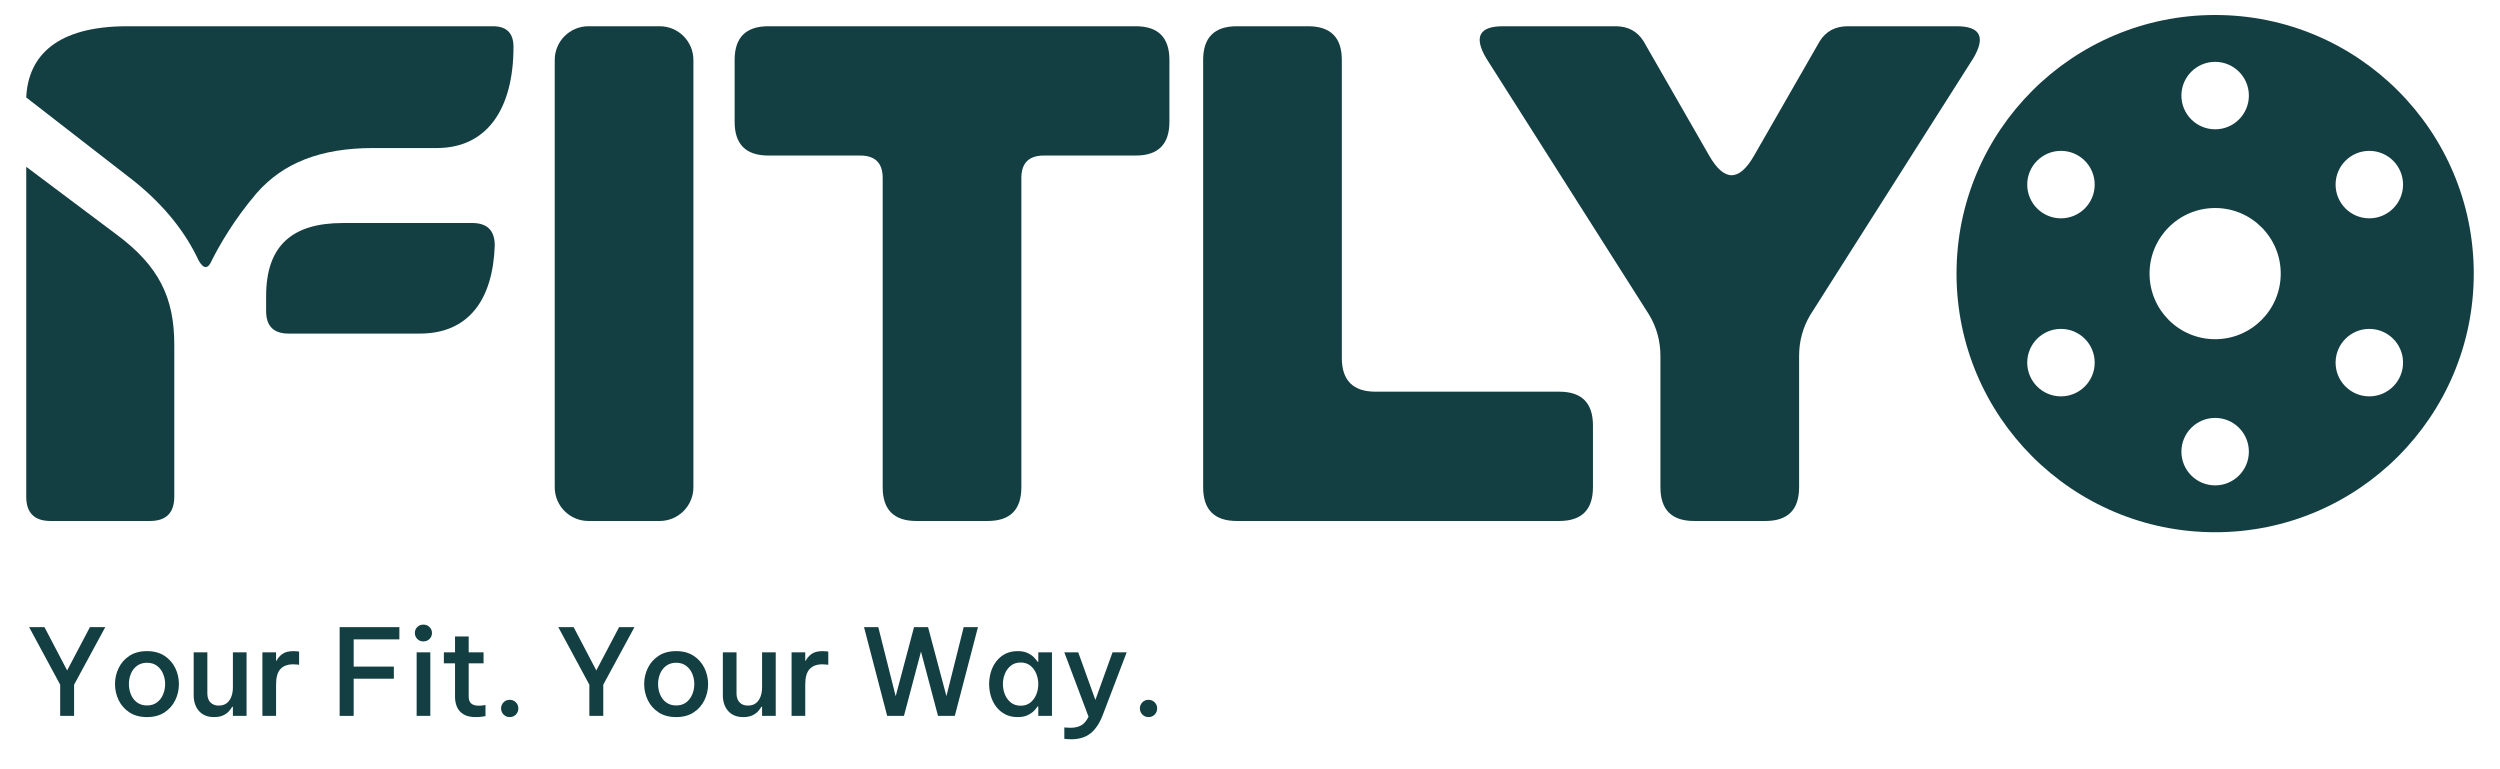
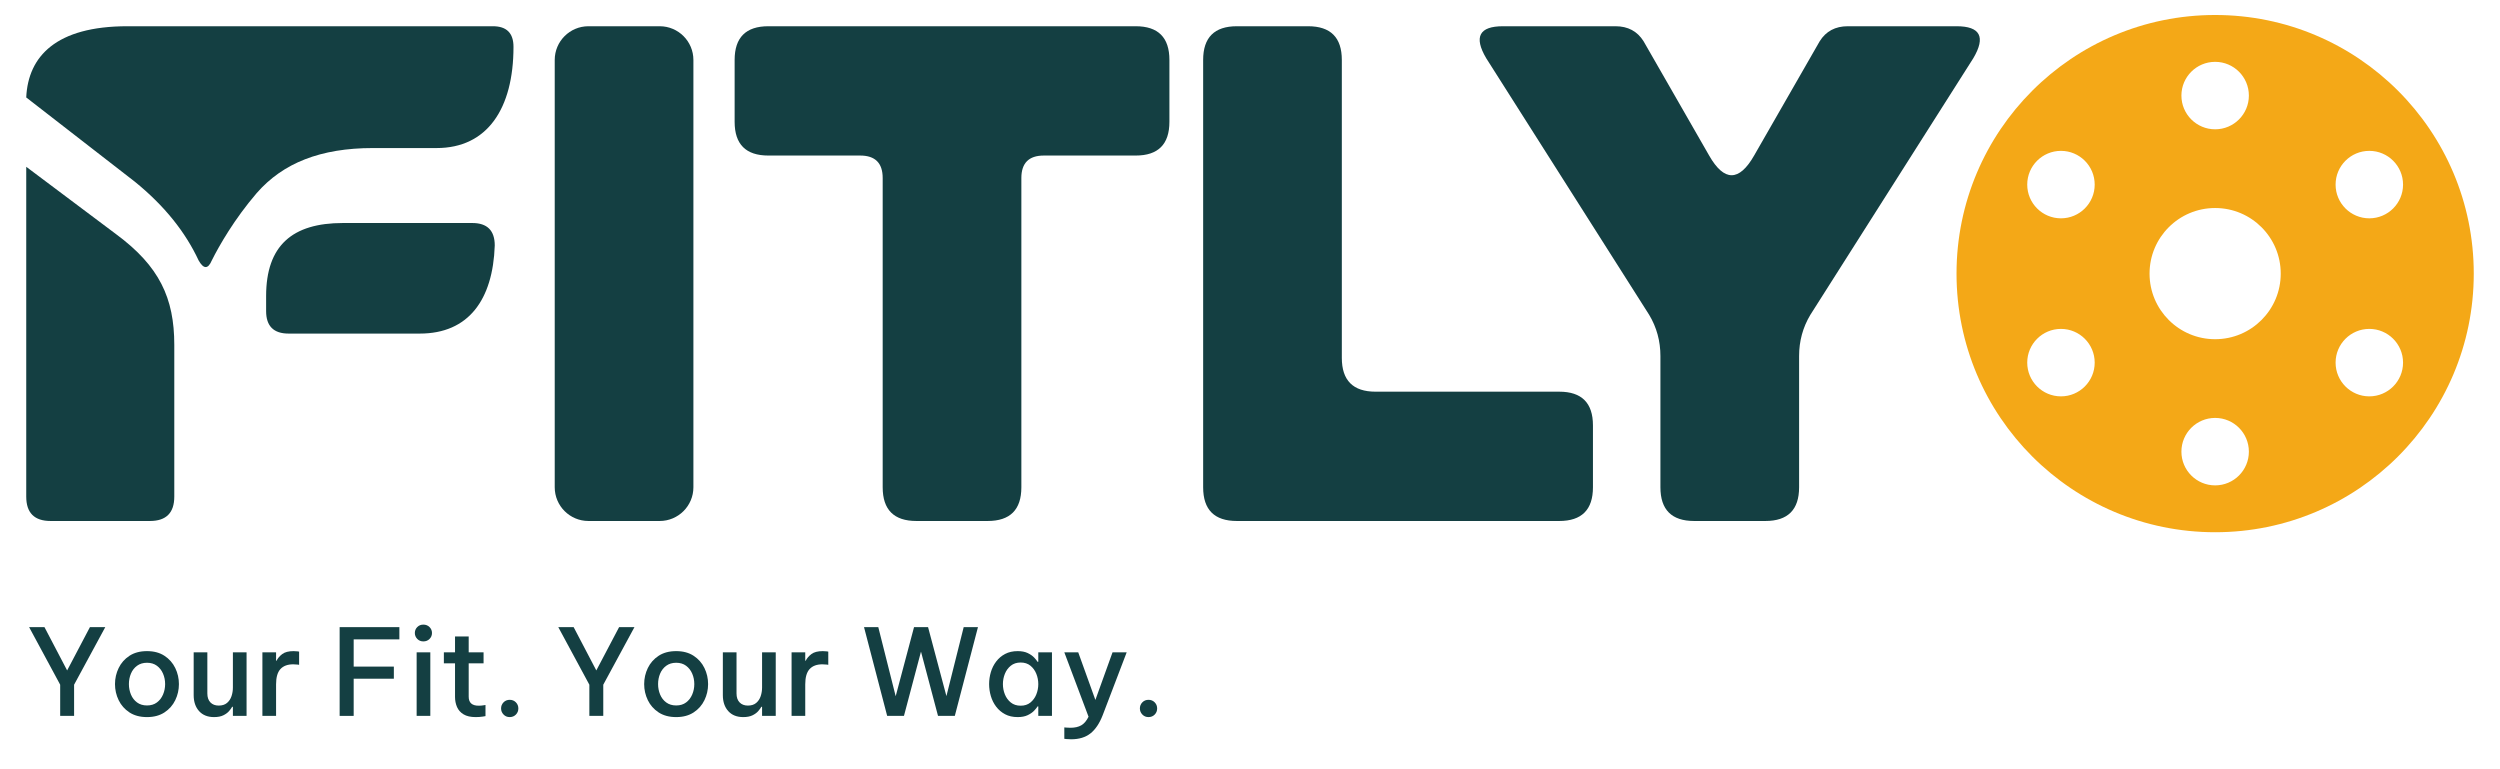
<svg xmlns="http://www.w3.org/2000/svg" width="1334" height="410" viewBox="0 0 1334 410" role="img">
  <g transform="translate(14 14)" fill="#143F42">
    <g transform="translate(-32 -28)">
      <g fill="#143F42">
        <path d="M 86 28 H 281 Q 292 28 292 39 C 292 72 278 93 251 93 H 217 C 189 93 169 101 155 117 C 143 131 135 145 131 153 Q 128 160 124 153 C 117 138 106 124 90 111 L 32 66 C 33 44 48 28 86 28 Z" />
        <path d="M 32 103 L 80 139 C 103 156 111 173 111 198 V 279 Q 111 292 98 292 H 45 Q 32 292 32 279 Z" />
        <path d="M 201 133 H 270 Q 282 133 282 145 C 281 174 268 192 242 192 H 172 Q 160 192 160 180 V 172 C 160 145 174 133 201 133 Z" />
      </g>
    </g>
    <rect x="282" y="0" width="74" height="264" rx="18" />
    <path transform="translate(378 0)" d="M18 0 H214 Q232 0 232 18 V51 Q232 69 214 69 H165 Q153 69 153 81 V246 Q153 264 135 264 H97 Q79 264 79 246 V81 Q79 69 67 69 H18 Q0 69 0 51 V18 Q0 0 18 0 Z" />
    <path transform="translate(628 0)" d="M18 0 H56 Q74 0 74 18 V177 Q74 195 92 195 H190 Q208 195 208 213 V246 Q208 264 190 264 H18 Q0 264 0 246 V18 Q0 0 18 0 Z" />
    <path transform="translate(780 0)" d="M8 0 H68 Q78 0 83 8 L118 69 Q130 90 142 69 L177 8 Q182 0 192 0 H250 Q269 0 259 17 L172 154 Q166 164 166 176 V246 Q166 264 148 264 H110 Q92 264 92 246 V176 Q92 164 86 154 L-1 17 Q-11 0 8 0 Z" />
-     <path id="bong-pickleball" fill-rule="evenodd" d="M 1030 132 a 138 138 0 1 0 276 0 a 138 138 0 1 0 -276 0 Z M 1133 132 a 35 35 0 1 0 70 0 a 35 35 0 1 0 -70 0 Z M 1150 37 a 18 18 0 1 0 36 0 a 18 18 0 1 0 -36 0 Z M 1232.27 84.5 a 18 18 0 1 0 36 0 a 18 18 0 1 0 -36 0 Z M 1232.27 179.5 a 18 18 0 1 0 36 0 a 18 18 0 1 0 -36 0 Z M 1150 227 a 18 18 0 1 0 36 0 a 18 18 0 1 0 -36 0 Z M 1067.73 179.5 a 18 18 0 1 0 36 0 a 18 18 0 1 0 -36 0 Z M 1067.73 84.5 a 18 18 0 1 0 36 0 a 18 18 0 1 0 -36 0 Z " />
+     <path id="bong-pickleball" fill="#F4A817" fill-rule="evenodd" d="M 1030 132 a 138 138 0 1 0 276 0 a 138 138 0 1 0 -276 0 Z M 1133 132 a 35 35 0 1 0 70 0 a 35 35 0 1 0 -70 0 Z M 1150 37 a 18 18 0 1 0 36 0 a 18 18 0 1 0 -36 0 Z M 1232.27 84.5 a 18 18 0 1 0 36 0 a 18 18 0 1 0 -36 0 Z M 1232.27 179.5 a 18 18 0 1 0 36 0 a 18 18 0 1 0 -36 0 Z M 1150 227 a 18 18 0 1 0 36 0 a 18 18 0 1 0 -36 0 Z M 1067.73 179.5 a 18 18 0 1 0 36 0 a 18 18 0 1 0 -36 0 Z M 1067.73 84.5 a 18 18 0 1 0 36 0 a 18 18 0 1 0 -36 0 Z " />
  </g>
  <g fill="#143F42">
    <path transform="translate(14 382) scale(0.064 -0.064)" d="M283 0V260L24 740H152L341 379L531 740H659L399 260V0Z" />
    <path transform="translate(57.712 382) scale(0.064 -0.064)" d="M324 -10Q237 -10 177.5 29.0Q118 68 87.5 131.0Q57 194 57 265Q57 336 87.5 399.0Q118 462 177.5 501.0Q237 540 324 540Q410 540 469.5 501.0Q529 462 559.5 399.0Q590 336 590 265Q590 194 559.5 131.0Q529 68 469.5 29.0Q410 -10 324 -10ZM324 87Q373 87 406.5 112.0Q440 137 457.5 178.0Q475 219 475 265Q475 312 457.5 352.5Q440 393 406.5 418.0Q373 443 324 443Q275 443 241.0 418.0Q207 393 190.0 352.5Q173 312 173 265Q173 219 190.0 178.0Q207 137 241.0 112.0Q275 87 324 87Z" />
    <path transform="translate(99.12 382) scale(0.064 -0.064)" d="M236 -10Q156 -10 111.0 40.0Q66 90 66 173V530H180V187Q180 139 205.5 112.5Q231 86 275 86Q318 86 344.0 108.0Q370 130 381.5 164.5Q393 199 393 236V530H507V0H393V76H387Q379 61 361.5 40.5Q344 20 313.5 5.0Q283 -10 236 -10Z" />
    <path transform="translate(135.792 382) scale(0.064 -0.064)" d="M66 0V530H180V460H184Q199 491 231.5 515.5Q264 540 326 540Q345 540 358.5 538.0Q372 536 372 536V426Q372 426 357.0 428.0Q342 430 323 430Q253 430 216.5 390.5Q180 351 180 263V0Z" />
    <path transform="translate(161.648 382) scale(0.064 -0.064)" d="" />
    <path transform="translate(176.368 382) scale(0.064 -0.064)" d="M76 0V740H574V638H193V411H528V310H193V0Z" />
    <path transform="translate(217.136 382) scale(0.064 -0.064)" d="M137 621Q106 621 86.0 642.0Q66 663 66 691Q66 720 86.0 740.5Q106 761 137 761Q168 761 188.5 740.5Q209 720 209 691Q209 662 188.5 641.5Q168 621 137 621ZM81 0V530H195V0Z" />
    <path transform="translate(234.736 382) scale(0.064 -0.064)" d="M298 -10Q235 -10 197.0 13.0Q159 36 142.5 74.5Q126 113 126 158V438H33V530H126V662H240V530H364V438H240V160Q240 85 323 85Q344 85 362.0 88.0Q380 91 380 91V-2Q380 -2 355.5 -6.0Q331 -10 298 -10Z" />
    <path transform="translate(262.32 382) scale(0.064 -0.064)" d="M151 -10Q120 -10 99.5 11.5Q79 33 79 62Q79 92 99.5 113.0Q120 134 151 134Q182 134 202.5 113.0Q223 92 223 62Q223 32 202.5 11.0Q182 -10 151 -10Z" />
    <path transform="translate(281.648 382) scale(0.064 -0.064)" d="" />
    <path transform="translate(296.368 382) scale(0.064 -0.064)" d="M283 0V260L24 740H152L341 379L531 740H659L399 260V0Z" />
    <path transform="translate(340.08 382) scale(0.064 -0.064)" d="M324 -10Q237 -10 177.5 29.0Q118 68 87.5 131.0Q57 194 57 265Q57 336 87.5 399.0Q118 462 177.5 501.0Q237 540 324 540Q410 540 469.5 501.0Q529 462 559.5 399.0Q590 336 590 265Q590 194 559.5 131.0Q529 68 469.5 29.0Q410 -10 324 -10ZM324 87Q373 87 406.5 112.0Q440 137 457.5 178.0Q475 219 475 265Q475 312 457.5 352.5Q440 393 406.5 418.0Q373 443 324 443Q275 443 241.0 418.0Q207 393 190.0 352.5Q173 312 173 265Q173 219 190.0 178.0Q207 137 241.0 112.0Q275 87 324 87Z" />
    <path transform="translate(381.488 382) scale(0.064 -0.064)" d="M236 -10Q156 -10 111.0 40.0Q66 90 66 173V530H180V187Q180 139 205.5 112.5Q231 86 275 86Q318 86 344.0 108.0Q370 130 381.5 164.5Q393 199 393 236V530H507V0H393V76H387Q379 61 361.5 40.5Q344 20 313.5 5.0Q283 -10 236 -10Z" />
    <path transform="translate(418.16 382) scale(0.064 -0.064)" d="M66 0V530H180V460H184Q199 491 231.5 515.5Q264 540 326 540Q345 540 358.5 538.0Q372 536 372 536V426Q372 426 357.0 428.0Q342 430 323 430Q253 430 216.5 390.5Q180 351 180 263V0Z" />
    <path transform="translate(444.016 382) scale(0.064 -0.064)" d="" />
    <path transform="translate(458.736 382) scale(0.064 -0.064)" d="M229 0 36 740H155L300 164L453 740H570L723 165L867 740H986L793 0H653L511 536L369 0Z" />
    <path transform="translate(524.144 382) scale(0.064 -0.064)" d="M295 540Q345 540 378.5 524.0Q412 508 432.0 487.0Q452 466 461 451H467V530H581V0H467V79H461Q452 64 432.0 43.0Q412 22 378.5 6.0Q345 -10 295 -10Q235 -10 190.5 13.5Q146 37 116.0 76.5Q86 116 71.5 165.0Q57 214 57 265Q57 316 71.5 365.0Q86 414 116.0 453.5Q146 493 190.5 516.5Q235 540 295 540ZM320 445Q271 445 238.0 418.5Q205 392 188.5 351.0Q172 310 172 265Q172 220 188.5 179.0Q205 138 238.0 111.5Q271 85 320 85Q369 85 401.5 111.5Q434 138 450.5 179.0Q467 220 467 265Q467 310 450.5 351.0Q434 392 401.5 418.5Q369 445 320 445Z" />
    <path transform="translate(565.552 382) scale(0.064 -0.064)" d="M94 -195Q69 -195 53.0 -193.0Q37 -191 37 -191V-96Q37 -96 53.0 -97.5Q69 -99 88 -99Q143 -99 178.5 -78.5Q214 -58 239 -7L37 530H153L296 133L439 530H557L357 6Q317 -97 255.0 -146.0Q193 -195 94 -195Z" />
    <path transform="translate(603.184 382) scale(0.064 -0.064)" d="M151 -10Q120 -10 99.5 11.5Q79 33 79 62Q79 92 99.5 113.0Q120 134 151 134Q182 134 202.5 113.0Q223 92 223 62Q223 32 202.5 11.0Q182 -10 151 -10Z" />
  </g>
</svg>
